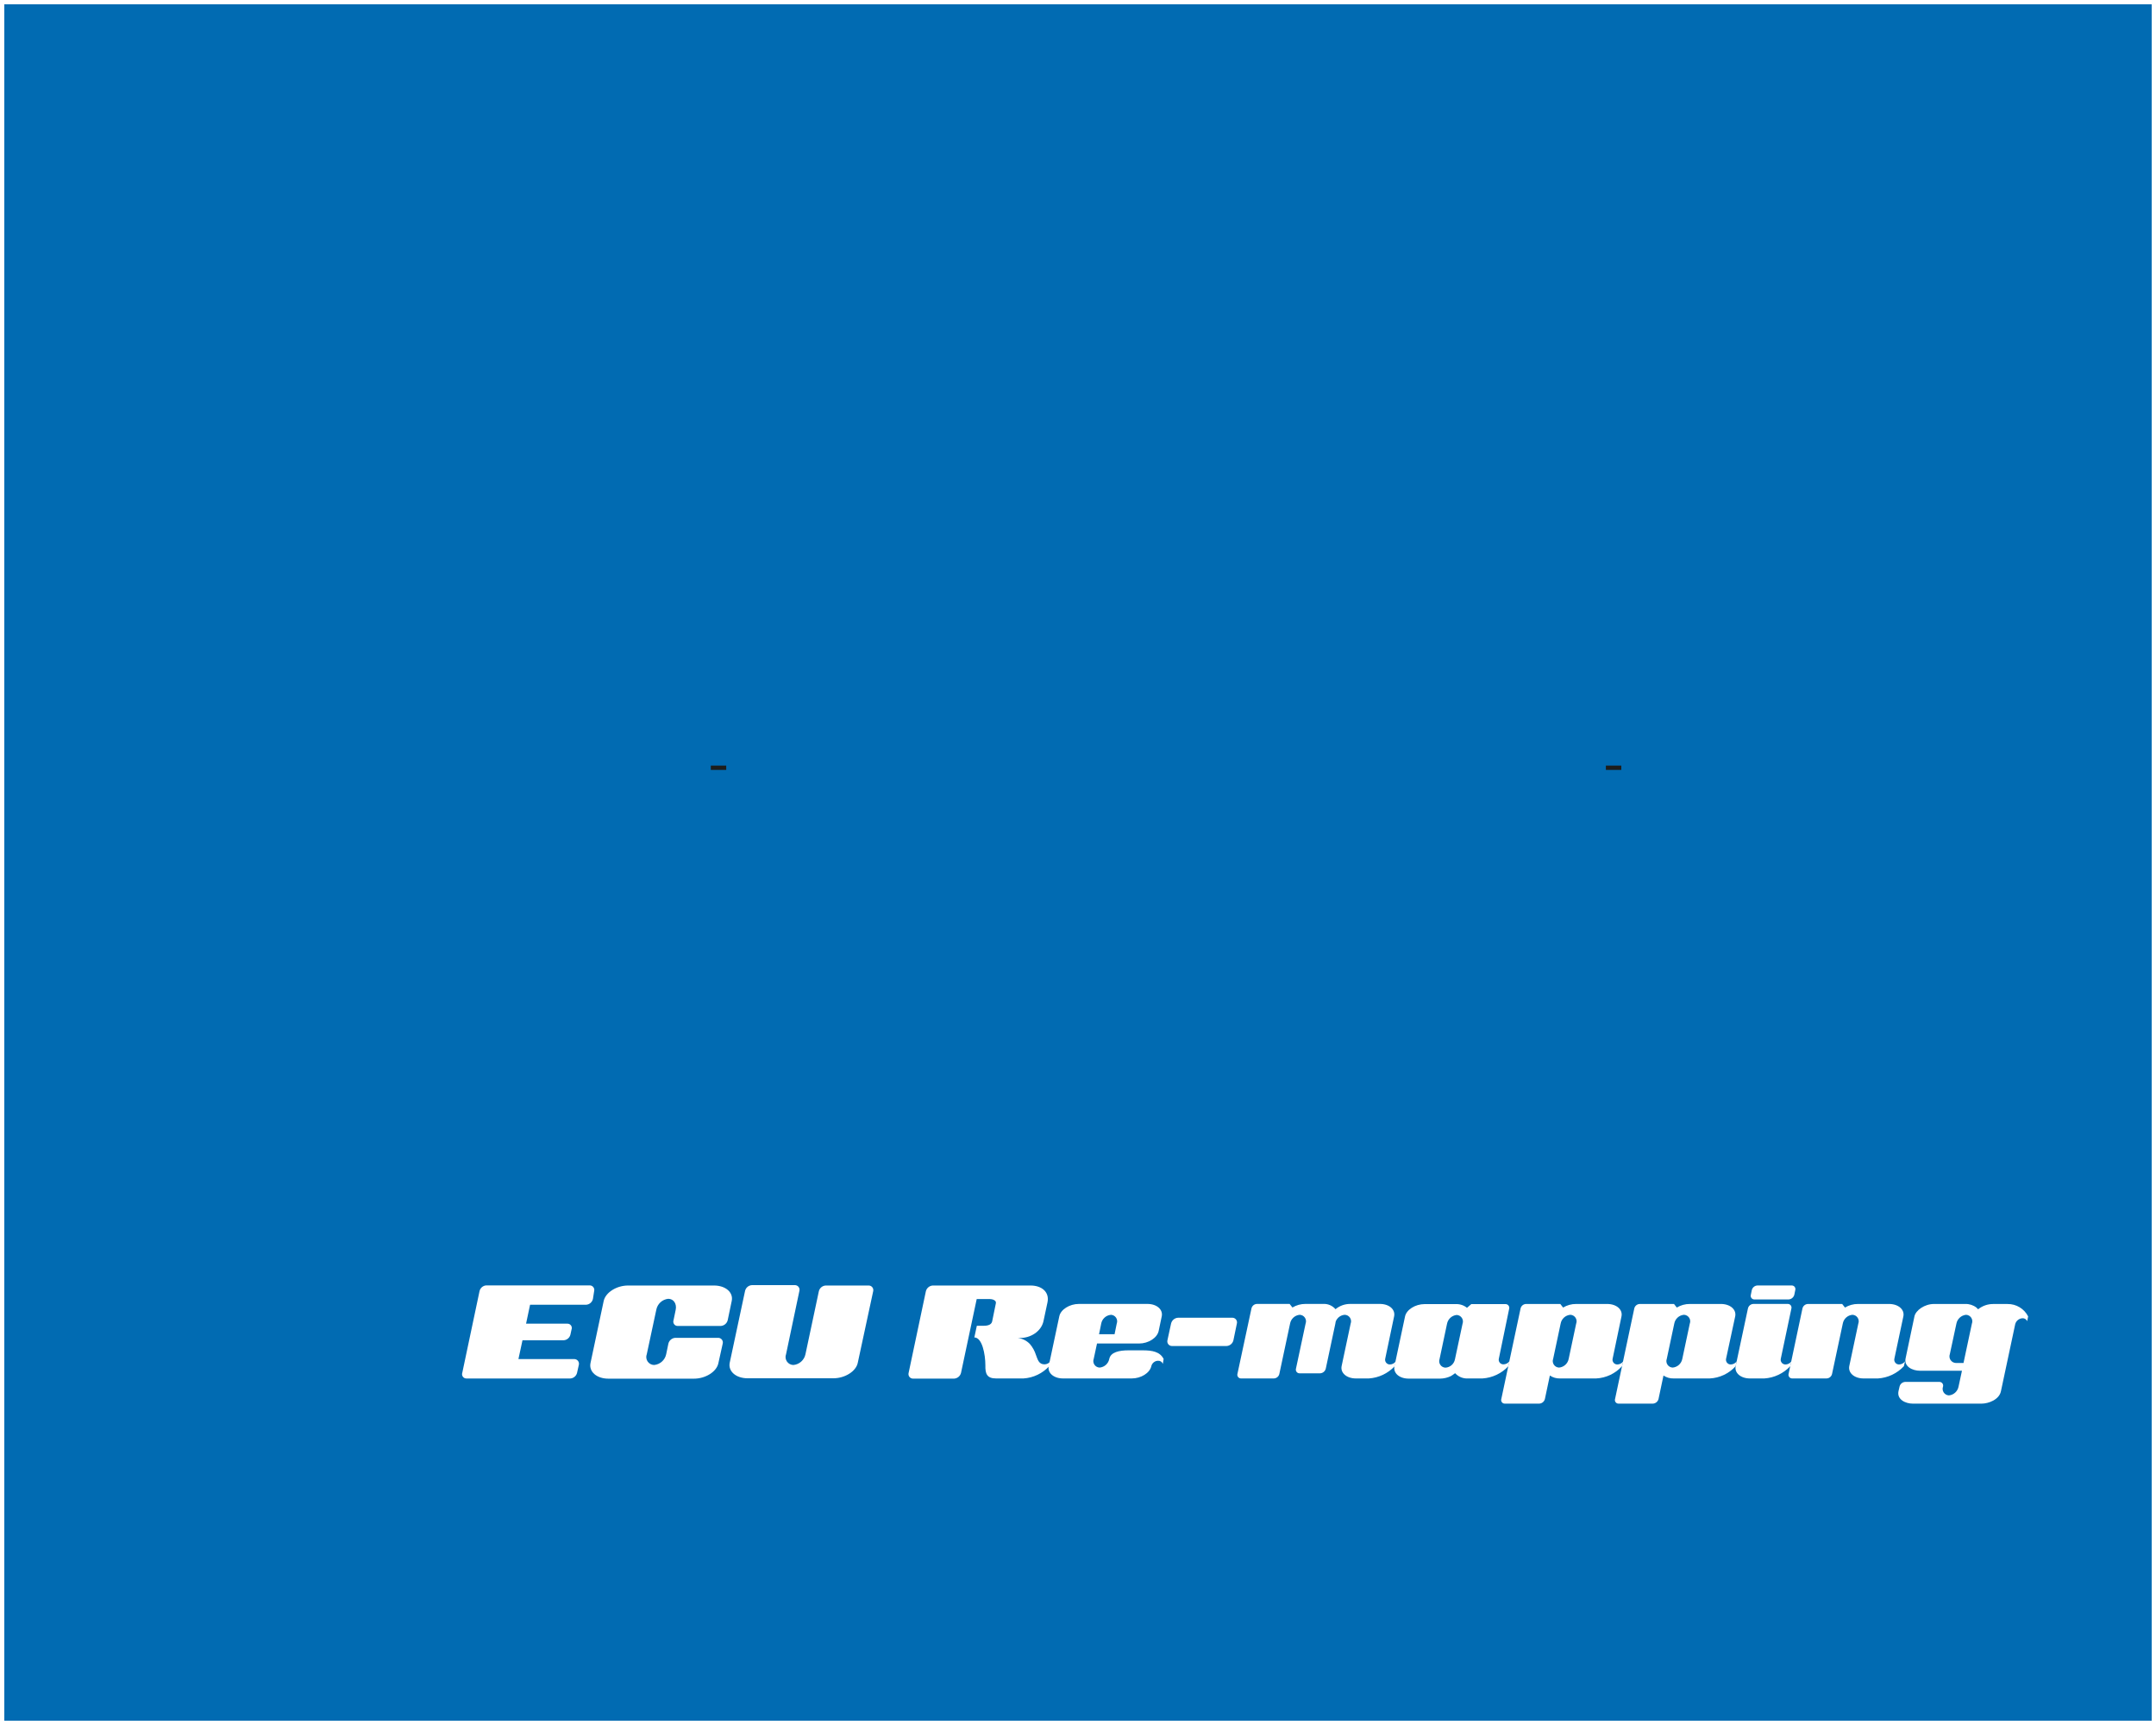
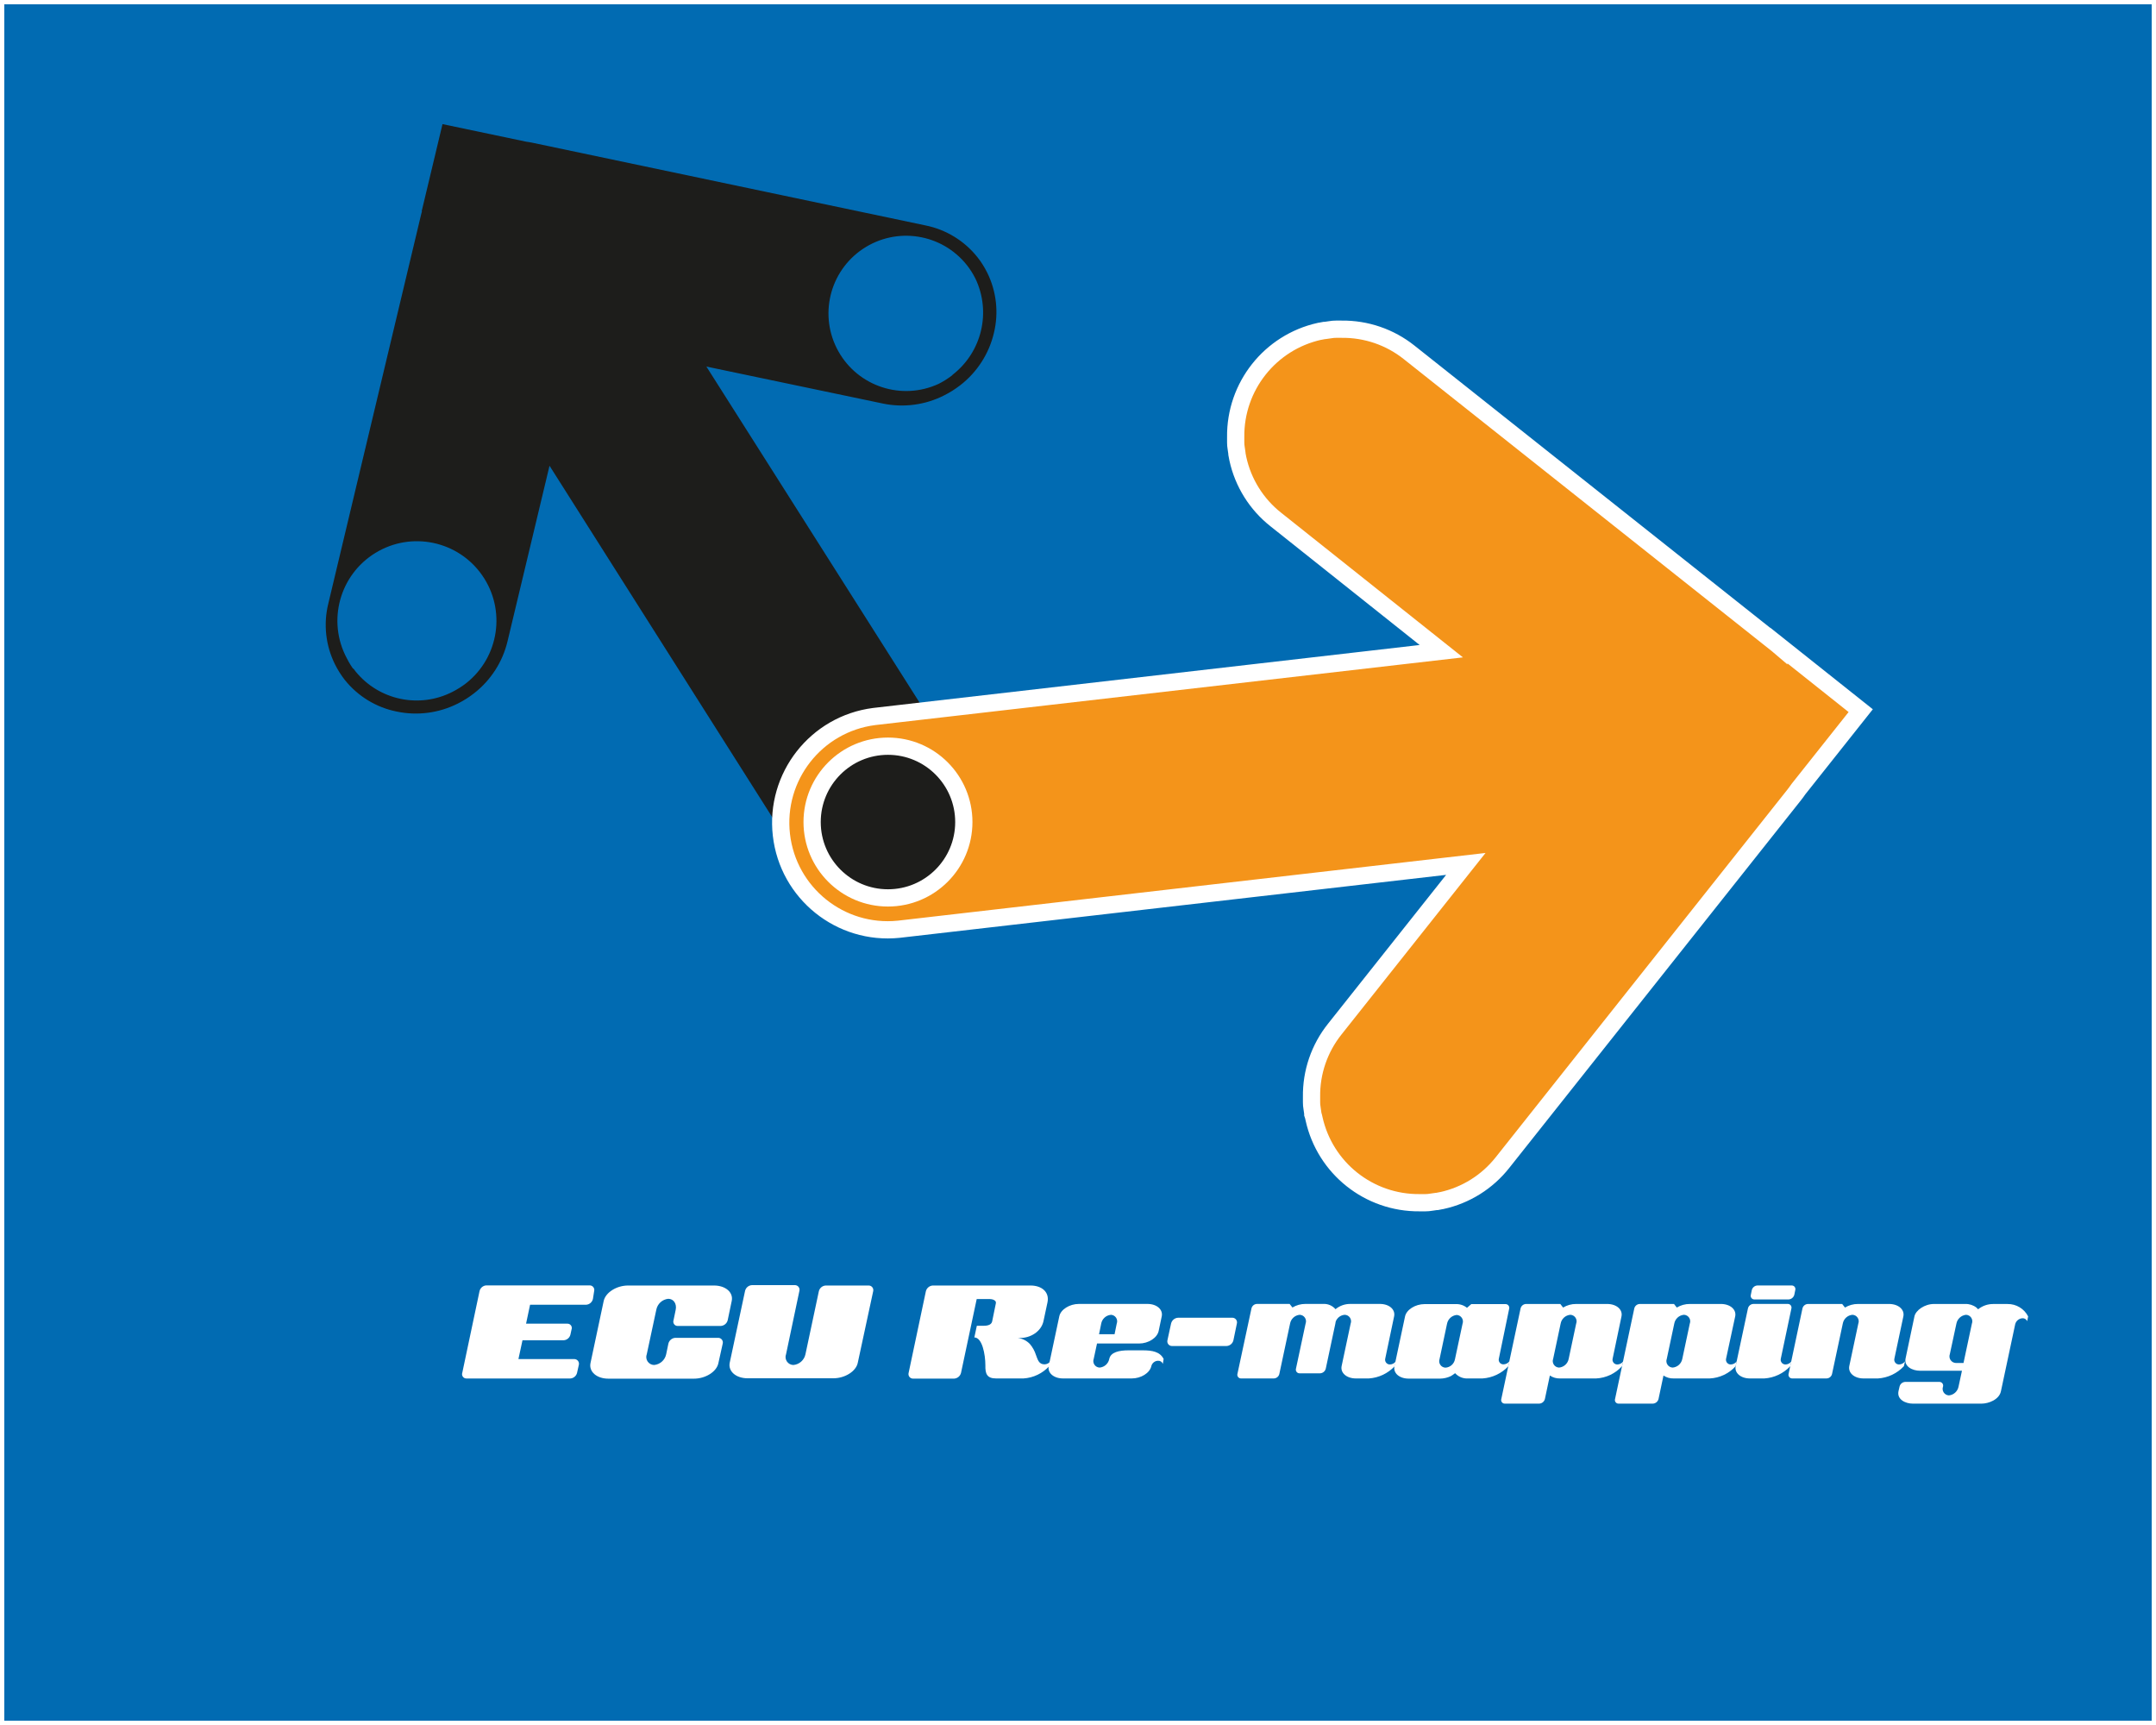
<svg xmlns="http://www.w3.org/2000/svg" id="background" viewBox="0 0 500 400">
  <defs>
-     <style>.cls-1{fill:#016bb2;stroke:#fff;stroke-width:2px;}.cls-1,.cls-2{stroke-miterlimit:10;}.cls-2{fill:none;stroke:#1d1d1b;}.cls-3{fill:#fff;}</style>
+     <style>.cls-1{fill:#016bb2;stroke-width:2px;}.cls-1,.cls-3,.cls-4{stroke:#fff;stroke-miterlimit:10;}.cls-2,.cls-4{fill:#1d1d1b;}.cls-3{fill:#f4941a;}.cls-3,.cls-4{stroke-width:4px;}.cls-5{fill:#fff;}</style>
  </defs>
  <rect class="cls-1" width="500" height="400" />
-   <line class="cls-2" x1="168.42" y1="178.03" x2="164.84" y2="178.03" />
-   <line class="cls-2" x1="376" y1="178.03" x2="372.42" y2="178.03" />
-   <path class="cls-3" d="M137.51,301.18a1.72,1.72,0,0,1-1.58,1.37h-13L122,306.94h9.54a1,1,0,0,1,1,1.37l-0.25,1.15a1.72,1.72,0,0,1-1.58,1.33h-9.54l-0.94,4.36h13a1.08,1.08,0,0,1,1,1.37l-0.4,1.8a1.72,1.72,0,0,1-1.58,1.33H108.21a1,1,0,0,1-1-1.33l4-18.93a1.72,1.72,0,0,1,1.58-1.33h24a1.06,1.06,0,0,1,1,1.33Z" />
-   <path class="cls-3" d="M168.76,306.14a1.76,1.76,0,0,1-1.66,1.33h-9.9a1,1,0,0,1-1-1.33l0.5-2.41c0.29-1.4-.47-2.56-1.73-2.56a3.15,3.15,0,0,0-2.77,2.56L150,314a1.85,1.85,0,0,0,1.69,2.52,3.15,3.15,0,0,0,2.81-2.52l0.5-2.41a1.76,1.76,0,0,1,1.62-1.37h9.9a1.08,1.08,0,0,1,1.08,1.37l-1,4.5c-0.4,2-3,3.6-5.65,3.6H141.08c-2.7,0-4.54-1.62-4.14-3.6l3.06-14.4c0.43-2,3-3.6,5.65-3.6h19.94c2.7,0,4.54,1.62,4.1,3.6Z" />
-   <path class="cls-3" d="M198.93,316c-0.4,2-3,3.6-5.65,3.6H173.37c-2.7,0-4.54-1.62-4.14-3.6l3.56-16.67a1.73,1.73,0,0,1,1.62-1.33h9.9a1.07,1.07,0,0,1,1.08,1.33L182.3,314a1.85,1.85,0,0,0,1.69,2.52A3.15,3.15,0,0,0,186.8,314l3.1-14.58a1.73,1.73,0,0,1,1.62-1.33h9.9a1.07,1.07,0,0,1,1.08,1.33Z" />
-   <path class="cls-3" d="M243.35,316.76a8.83,8.83,0,0,1-6,2.88H231c-2.16,0-2.52-1.15-2.48-3,0-2.66-.76-6.51-2.56-6.51l0.58-2.7H228c0.72,0,1.87-.07,2.09-1l0.86-4.21c0.18-.72-0.86-1-1.44-1h-3l-3.64,17.13a1.76,1.76,0,0,1-1.58,1.33h-9.57a1.05,1.05,0,0,1-1-1.33l4-18.93a1.76,1.76,0,0,1,1.58-1.33H239c2.63,0,4.43,1.55,3.92,3.92L242,306.33c-0.5,2.38-3,4-5.58,3.92H236a4.64,4.64,0,0,1,2.84,1.4,7.32,7.32,0,0,1,1.4,2.52c0.4,1,.61,2.2,2,2.2a1.74,1.74,0,0,0,1.37-.72Z" />
-   <path class="cls-3" d="M269.67,316.26a1.08,1.08,0,0,0-1.08-.72A1.63,1.63,0,0,0,267,316.8c-0.36,1.58-2.38,2.84-4.54,2.84H246.52c-2.16,0-3.64-1.3-3.31-2.88l2.45-11.52c0.32-1.58,2.38-2.88,4.54-2.88h15.91c2.16,0,3.64,1.3,3.31,2.88l-0.72,3.42c-0.36,1.58-2.38,2.88-4.54,2.88h-9.75l-0.76,3.53a1.51,1.51,0,0,0,1.37,2.05,2.5,2.5,0,0,0,2.23-2c0.32-1.58,2.3-2,4.46-2H265c2.23,0,4,.32,4.86,2Zm-12.06-11.37a2.5,2.5,0,0,0-2.23,2.05l-0.5,2.45h3.6l0.5-2.45A1.51,1.51,0,0,0,257.61,304.88Z" />
-   <path class="cls-3" d="M286.05,310.75a1.72,1.72,0,0,1-1.62,1.37h-12.6a1.08,1.08,0,0,1-1.08-1.37l0.83-3.82a1.76,1.76,0,0,1,1.66-1.37h12.6a1.08,1.08,0,0,1,1,1.37Z" />
-   <path class="cls-3" d="M323.45,316.8a9,9,0,0,1-6,2.84h-3c-2.16,0-3.64-1.3-3.31-2.88l2.09-9.83a1.51,1.51,0,0,0-1.37-2.05,2.43,2.43,0,0,0-2.09,1.55l-0.11.61-2.2,10.33a1.42,1.42,0,0,1-1.33,1.08h-4.72a0.85,0.85,0,0,1-.86-1.08l2.23-10.44a1.51,1.51,0,0,0-1.37-2.05,2.5,2.5,0,0,0-2.23,2.05l-2.48,11.63a1.34,1.34,0,0,1-1.3,1.08h-7.56a0.85,0.85,0,0,1-.86-1.08l3.24-15.12a1.34,1.34,0,0,1,1.3-1.08h7.56l0.65,0.83a5.76,5.76,0,0,1,3-.83h4.07a3.53,3.53,0,0,1,2.92,1.22,5.31,5.31,0,0,1,3.46-1.22H320c2.2,0,3.64,1.3,3.31,2.88L321.26,315a1.1,1.1,0,0,0,1.08,1.4,1.74,1.74,0,0,0,1.37-.72Z" />
-   <path class="cls-3" d="M349.81,316.8a9,9,0,0,1-6,2.84h-3.35a3.71,3.71,0,0,1-3-1.22c-0.4.29-.79,0.58-1,0.68a5.89,5.89,0,0,1-2.52.58h-7.24c-2.16,0-3.64-1.26-3.31-2.88l2.45-11.52c0.32-1.58,2.38-2.88,4.54-2.88h7.24a3.87,3.87,0,0,1,2.59.86l1-.86h7.92a0.86,0.86,0,0,1,.86,1.08L347.61,315a1.07,1.07,0,0,0,1.08,1.37,1.74,1.74,0,0,0,1.37-.72Zm-12-11.88a2.54,2.54,0,0,0-2.23,2.05l-1.73,8.17a1.5,1.5,0,0,0,1.37,2,2.39,2.39,0,0,0,2.2-1.94l1.76-8.24A1.52,1.52,0,0,0,337.86,304.92Z" />
-   <path class="cls-3" d="M376.16,316.8a8.64,8.64,0,0,1-6,2.84h-8.35a4,4,0,0,1-2.38-.68l-1.15,5.44a1.42,1.42,0,0,1-1.33,1.08H349a0.83,0.83,0,0,1-.83-1.08l4.46-20.95a1.34,1.34,0,0,1,1.3-1.08h7.92l0.65,0.83a5.76,5.76,0,0,1,3-.83h7.23c2.16,0,3.64,1.3,3.31,2.88L374,315a1.1,1.1,0,0,0,1.08,1.4,1.74,1.74,0,0,0,1.37-.72Zm-12-11.92a2.5,2.5,0,0,0-2.23,2.05l-1.73,8.14a1.51,1.51,0,0,0,1.37,2.05,2.5,2.5,0,0,0,2.23-2.05l1.73-8.14A1.51,1.51,0,0,0,364.21,304.88Z" />
-   <path class="cls-3" d="M402.51,316.8a8.64,8.64,0,0,1-6,2.84h-8.35a4,4,0,0,1-2.38-.68l-1.15,5.44a1.42,1.42,0,0,1-1.33,1.08h-7.92a0.83,0.83,0,0,1-.83-1.08L379,303.45a1.34,1.34,0,0,1,1.3-1.08h7.92l0.65,0.83a5.76,5.76,0,0,1,3-.83h7.23c2.16,0,3.64,1.3,3.31,2.88L400.31,315a1.1,1.1,0,0,0,1.08,1.4,1.74,1.74,0,0,0,1.37-.72Zm-12-11.92a2.5,2.5,0,0,0-2.23,2.05l-1.73,8.14a1.51,1.51,0,0,0,1.37,2.05,2.5,2.5,0,0,0,2.23-2.05l1.73-8.14A1.51,1.51,0,0,0,390.56,304.88Z" />
-   <path class="cls-3" d="M415.18,316.8a9,9,0,0,1-6,2.84h-3.35c-2.16,0-3.64-1.3-3.31-2.88l2.84-13.32a1.34,1.34,0,0,1,1.3-1.08h7.92a0.85,0.85,0,0,1,.86,1.08L413,315a1.1,1.1,0,0,0,1.08,1.4,1.74,1.74,0,0,0,1.37-.72Zm0.94-16.56a1.46,1.46,0,0,1-1.33,1.08h-7.92a0.84,0.84,0,0,1-.83-1.08l0.22-1.08a1.41,1.41,0,0,1,1.3-1.08h7.92a0.84,0.84,0,0,1,.86,1.08Z" />
-   <path class="cls-3" d="M441.53,316.8a9,9,0,0,1-6,2.84h-3.35c-2.16,0-3.63-1.3-3.31-2.88l2.09-9.83a1.51,1.51,0,0,0-1.37-2.05,2.5,2.5,0,0,0-2.23,2.05l-2.48,11.63a1.34,1.34,0,0,1-1.3,1.08h-7.92a0.85,0.85,0,0,1-.86-1.08L418,303.45a1.34,1.34,0,0,1,1.3-1.08h7.92l0.65,0.83a5.76,5.76,0,0,1,3-.83h7.23c2.16,0,3.64,1.3,3.31,2.88L439.34,315a1.1,1.1,0,0,0,1.08,1.4,1.74,1.74,0,0,0,1.37-.72Z" />
-   <path class="cls-3" d="M470.12,306.36a1.09,1.09,0,0,0-1.08-.68,1.84,1.84,0,0,0-1.69,1.37c-1.62,7.59-1,4.68-3.31,15.55-0.4,1.94-2.84,2.88-4.5,2.88H443.59c-1.66,0-3.71-.94-3.31-2.88l0.25-1.08a1.42,1.42,0,0,1,1.3-1.08h7.92a0.86,0.86,0,0,1,.86,1.08,1.52,1.52,0,0,0,1.37,2.05,2.52,2.52,0,0,0,2.23-2.05l0.79-3.67h-9.79c-1.62,0-3.71-.94-3.28-2.88l2.05-9.72c0.29-1.4,2.34-2.88,4.54-2.88h7.24a4.06,4.06,0,0,1,2.59.83l0.4,0.4a5.51,5.51,0,0,1,3.46-1.22h3.35a5.27,5.27,0,0,1,4.79,2.88Zm-14.18-1.48a2.55,2.55,0,0,0-2.23,2.05L452.19,314a1.53,1.53,0,0,0,1.37,2.05h1.8l1.94-9.11A1.51,1.51,0,0,0,455.93,304.88Z" />
+   <path class="cls-2" d="M222.72,89.31h0a21.61,21.61,0,0,0,7.77-12.06,20.57,20.57,0,0,0-1.53-14l0,0c-0.14-.27-0.28-0.54-0.43-0.81l-0.07-.14q-0.26-.46-0.55-0.92t-0.59-.89l-0.09-.12c-0.18-.25-0.36-0.49-0.55-0.73l0,0a20.57,20.57,0,0,0-12-7.36L123.48,33.1c-0.47-.1-0.95-0.18-1.42-0.24l-19.44-4.08L97.79,49h0.06c0,0.12-.07.25-0.1,0.37L76.13,140a20.57,20.57,0,0,0,1.53,14l0,0c0.14,0.27.28,0.54,0.43,0.81L78.19,155q0.26,0.46.55,0.92t0.59,0.89l0.09,0.13c0.18,0.25.36,0.49,0.55,0.73l0,0A20.57,20.57,0,0,0,92,165a21.61,21.61,0,0,0,14.22-1.88h0l0.84-.45,0.13-.07q0.48-.27.94-0.56t0.91-.61l0.12-.09,0.77-.57h0a21.61,21.61,0,0,0,7.77-12.06L127.44,108l59.81,94.37c6.18,9.76,19.38,12.52,29.41,6.17s13.16-19.47,7-29.23L163.82,85l41,8.59A21.61,21.61,0,0,0,219,91.66h0l0.84-.45,0.13-.07q0.48-.27.94-0.56t0.91-.61l0.12-.09ZM220.86,87l-0.65.48-0.11.08-0.78.52-0.81.48-0.12.07-0.71.38h0a18,18,0,1,1,6.57-27.51l0,0c0.16,0.2.32,0.41,0.47,0.63l0.08,0.11q0.26,0.37.51,0.76t0.47,0.79l0.06,0.12c0.13,0.23.25,0.46,0.37,0.69v0a18.25,18.25,0,0,1-5.32,22.32ZM108.11,158.42l0,0-0.65.48-0.11.08-0.78.52-0.81.48-0.12.07-0.71.38,0,0a18.25,18.25,0,0,1-22.45-4.71l0,0c-0.16-.2-0.32-0.42-0.47-0.63L81.84,155q-0.26-.37-0.51-0.76t-0.47-.79l-0.06-.12c-0.13-.23-0.25-0.46-0.37-0.69v0A18.44,18.44,0,1,1,108.11,158.42Z" />
+   <path class="cls-3" d="M304.74,259.42v0a24.83,24.83,0,0,0,24.5,19.47h0.06l1.08,0h0.19q0.63,0,1.26-.11t1.25-.18l0.18,0,1.07-.21h0.05a24.64,24.64,0,0,0,14.06-8.8l67.65-85.26c0.35-.44.68-0.9,1-1.36l14.43-18.18-19-15.11,0,0.06-0.34-.29L326.81,81.72a24.64,24.64,0,0,0-15.69-5.38h-0.05l-1.08,0h-0.18q-0.63,0-1.26.11t-1.25.18l-0.18,0-1.06.2H306a24.83,24.83,0,0,0-19.43,24.53,0.15,0.15,0,0,0,0,0c0,0.37,0,.73,0,1.1,0,0.06,0,.11,0,0.17q0,0.63.11,1.26t0.18,1.25l0,0.16c0.06,0.36.13,0.73,0.21,1.08h0a24.62,24.62,0,0,0,8.81,14.09L334.25,151,202.73,166.15a24.83,24.83,0,0,0,5.68,49.33l131.53-15.15-30.4,38.31a24.62,24.62,0,0,0-5.38,15.73h0c0,0.37,0,.74,0,1.1,0,0.06,0,.11,0,0.17q0,0.63.11,1.26t0.18,1.25l0,0.17C304.59,258.7,304.66,259.06,304.74,259.42Z" />
+   <circle class="cls-4" cx="205.93" cy="190.62" r="17.59" />
+   <path class="cls-5" d="M137.51,301.18a1.72,1.72,0,0,1-1.58,1.37h-13L122,306.94h9.54a1,1,0,0,1,1,1.37l-0.25,1.15a1.72,1.72,0,0,1-1.58,1.33h-9.54l-0.94,4.36h13a1.08,1.08,0,0,1,1,1.37l-0.4,1.8a1.72,1.72,0,0,1-1.58,1.33H108.21a1,1,0,0,1-1-1.33l4-18.93a1.72,1.72,0,0,1,1.58-1.33h24a1.06,1.06,0,0,1,1,1.33Z" />
+   <path class="cls-5" d="M168.76,306.14a1.76,1.76,0,0,1-1.66,1.33h-9.9a1,1,0,0,1-1-1.33l0.5-2.41c0.29-1.4-.47-2.56-1.73-2.56a3.15,3.15,0,0,0-2.77,2.56L150,314a1.85,1.85,0,0,0,1.69,2.52,3.15,3.15,0,0,0,2.81-2.52l0.5-2.41a1.76,1.76,0,0,1,1.62-1.37h9.9a1.08,1.08,0,0,1,1.08,1.37l-1,4.5c-0.4,2-3,3.6-5.65,3.6H141.08c-2.7,0-4.54-1.62-4.14-3.6l3.06-14.4c0.43-2,3-3.6,5.65-3.6h19.94c2.7,0,4.54,1.62,4.1,3.6Z" />
+   <path class="cls-5" d="M198.93,316c-0.4,2-3,3.6-5.65,3.6H173.37c-2.7,0-4.54-1.62-4.14-3.6l3.56-16.67a1.73,1.73,0,0,1,1.62-1.33h9.9a1.07,1.07,0,0,1,1.08,1.33L182.3,314a1.85,1.85,0,0,0,1.69,2.52A3.15,3.15,0,0,0,186.8,314l3.1-14.58a1.73,1.73,0,0,1,1.62-1.33h9.9a1.07,1.07,0,0,1,1.08,1.33Z" />
+   <path class="cls-5" d="M243.35,316.76a8.83,8.83,0,0,1-6,2.88H231c-2.16,0-2.52-1.15-2.48-3,0-2.66-.76-6.51-2.56-6.51l0.58-2.7H228c0.72,0,1.87-.07,2.09-1l0.86-4.21c0.18-.72-0.86-1-1.44-1h-3l-3.64,17.13a1.76,1.76,0,0,1-1.58,1.33h-9.57a1.05,1.05,0,0,1-1-1.33l4-18.93a1.76,1.76,0,0,1,1.58-1.33H239c2.63,0,4.43,1.55,3.92,3.92L242,306.33c-0.5,2.38-3,4-5.58,3.92H236a4.64,4.64,0,0,1,2.84,1.4,7.32,7.32,0,0,1,1.4,2.52c0.4,1,.61,2.2,2,2.2a1.74,1.74,0,0,0,1.37-.72Z" />
+   <path class="cls-5" d="M269.67,316.26a1.08,1.08,0,0,0-1.08-.72A1.63,1.63,0,0,0,267,316.8c-0.36,1.58-2.38,2.84-4.54,2.84H246.52c-2.16,0-3.64-1.3-3.31-2.88l2.45-11.52c0.32-1.58,2.38-2.88,4.54-2.88h15.91c2.16,0,3.64,1.3,3.31,2.88l-0.72,3.42c-0.36,1.58-2.38,2.88-4.54,2.88h-9.75l-0.76,3.53a1.51,1.51,0,0,0,1.37,2.05,2.5,2.5,0,0,0,2.23-2c0.32-1.58,2.3-2,4.46-2H265c2.23,0,4,.32,4.86,2Zm-12.06-11.37a2.5,2.5,0,0,0-2.23,2.05l-0.5,2.45h3.6l0.5-2.45A1.51,1.51,0,0,0,257.61,304.88Z" />
+   <path class="cls-5" d="M286.05,310.75a1.72,1.72,0,0,1-1.62,1.37h-12.6a1.08,1.08,0,0,1-1.08-1.37l0.83-3.82a1.76,1.76,0,0,1,1.66-1.37h12.6a1.08,1.08,0,0,1,1,1.37Z" />
+   <path class="cls-5" d="M323.45,316.8a9,9,0,0,1-6,2.84h-3c-2.16,0-3.64-1.3-3.31-2.88l2.09-9.83a1.51,1.51,0,0,0-1.37-2.05,2.43,2.43,0,0,0-2.09,1.55l-0.11.61-2.2,10.33a1.42,1.42,0,0,1-1.33,1.08h-4.72a0.85,0.85,0,0,1-.86-1.08l2.23-10.44a1.51,1.51,0,0,0-1.37-2.05,2.5,2.5,0,0,0-2.23,2.05l-2.48,11.63a1.34,1.34,0,0,1-1.3,1.08h-7.56a0.85,0.85,0,0,1-.86-1.08l3.24-15.12a1.34,1.34,0,0,1,1.3-1.08h7.56l0.65,0.83a5.76,5.76,0,0,1,3-.83h4.07a3.53,3.53,0,0,1,2.92,1.22,5.31,5.31,0,0,1,3.46-1.22H320c2.2,0,3.64,1.3,3.31,2.88L321.26,315a1.1,1.1,0,0,0,1.08,1.4,1.74,1.74,0,0,0,1.37-.72Z" />
+   <path class="cls-5" d="M349.81,316.8a9,9,0,0,1-6,2.84h-3.35a3.71,3.71,0,0,1-3-1.22c-0.4.29-.79,0.58-1,0.68a5.89,5.89,0,0,1-2.52.58h-7.24c-2.16,0-3.64-1.26-3.31-2.88l2.45-11.52c0.32-1.58,2.38-2.88,4.54-2.88h7.24a3.87,3.87,0,0,1,2.59.86l1-.86h7.92a0.86,0.86,0,0,1,.86,1.08L347.61,315a1.07,1.07,0,0,0,1.08,1.37,1.74,1.74,0,0,0,1.37-.72Zm-12-11.88a2.54,2.54,0,0,0-2.23,2.05l-1.73,8.17a1.5,1.5,0,0,0,1.37,2,2.39,2.39,0,0,0,2.2-1.94l1.76-8.24A1.52,1.52,0,0,0,337.86,304.92Z" />
+   <path class="cls-5" d="M376.16,316.8a8.64,8.64,0,0,1-6,2.84h-8.35a4,4,0,0,1-2.38-.68l-1.15,5.44a1.42,1.42,0,0,1-1.33,1.08H349a0.83,0.83,0,0,1-.83-1.08l4.46-20.95a1.34,1.34,0,0,1,1.3-1.08h7.92l0.65,0.83a5.76,5.76,0,0,1,3-.83h7.23c2.16,0,3.64,1.3,3.31,2.88L374,315a1.1,1.1,0,0,0,1.08,1.4,1.74,1.74,0,0,0,1.37-.72Zm-12-11.92a2.5,2.5,0,0,0-2.23,2.05l-1.73,8.14a1.51,1.51,0,0,0,1.37,2.05,2.5,2.5,0,0,0,2.23-2.05l1.73-8.14A1.51,1.51,0,0,0,364.21,304.88Z" />
+   <path class="cls-5" d="M402.51,316.8a8.64,8.64,0,0,1-6,2.84h-8.35a4,4,0,0,1-2.38-.68l-1.15,5.44a1.42,1.42,0,0,1-1.33,1.08h-7.92a0.83,0.83,0,0,1-.83-1.08L379,303.45a1.34,1.34,0,0,1,1.3-1.08h7.92l0.65,0.83a5.76,5.76,0,0,1,3-.83h7.23c2.16,0,3.64,1.3,3.31,2.88L400.31,315a1.1,1.1,0,0,0,1.08,1.4,1.74,1.74,0,0,0,1.37-.72Zm-12-11.92a2.5,2.5,0,0,0-2.23,2.05l-1.73,8.14a1.51,1.51,0,0,0,1.37,2.05,2.5,2.5,0,0,0,2.23-2.05l1.73-8.14A1.51,1.51,0,0,0,390.56,304.88Z" />
+   <path class="cls-5" d="M415.18,316.8a9,9,0,0,1-6,2.84h-3.35c-2.16,0-3.64-1.3-3.31-2.88l2.84-13.32a1.34,1.34,0,0,1,1.3-1.08h7.92a0.85,0.85,0,0,1,.86,1.08L413,315a1.1,1.1,0,0,0,1.08,1.4,1.74,1.74,0,0,0,1.37-.72Zm0.94-16.56a1.46,1.46,0,0,1-1.33,1.08h-7.92a0.84,0.84,0,0,1-.83-1.08l0.22-1.08a1.41,1.41,0,0,1,1.3-1.08h7.92a0.84,0.84,0,0,1,.86,1.08Z" />
+   <path class="cls-5" d="M441.53,316.8a9,9,0,0,1-6,2.84h-3.35c-2.16,0-3.63-1.3-3.31-2.88l2.09-9.83a1.51,1.51,0,0,0-1.37-2.05,2.5,2.5,0,0,0-2.23,2.05l-2.48,11.63a1.34,1.34,0,0,1-1.3,1.08h-7.92a0.85,0.85,0,0,1-.86-1.08L418,303.45a1.34,1.34,0,0,1,1.3-1.08h7.92l0.65,0.83a5.76,5.76,0,0,1,3-.83h7.23c2.16,0,3.64,1.3,3.31,2.88L439.34,315a1.1,1.1,0,0,0,1.08,1.4,1.74,1.74,0,0,0,1.37-.72Z" />
+   <path class="cls-5" d="M470.12,306.36a1.09,1.09,0,0,0-1.08-.68,1.84,1.84,0,0,0-1.69,1.37c-1.62,7.59-1,4.68-3.31,15.55-0.4,1.94-2.84,2.88-4.5,2.88H443.59c-1.66,0-3.71-.94-3.31-2.88l0.25-1.08a1.42,1.42,0,0,1,1.3-1.08h7.92a0.86,0.86,0,0,1,.86,1.08,1.52,1.52,0,0,0,1.37,2.05,2.52,2.52,0,0,0,2.23-2.05l0.79-3.67h-9.79c-1.62,0-3.71-.94-3.28-2.88l2.05-9.72c0.29-1.4,2.34-2.88,4.54-2.88h7.24a4.06,4.06,0,0,1,2.59.83l0.4,0.4a5.51,5.51,0,0,1,3.46-1.22h3.35a5.27,5.27,0,0,1,4.79,2.88Zm-14.18-1.48a2.55,2.55,0,0,0-2.23,2.05L452.19,314a1.53,1.53,0,0,0,1.37,2.05h1.8l1.94-9.11A1.51,1.51,0,0,0,455.93,304.88Z" />
</svg>
